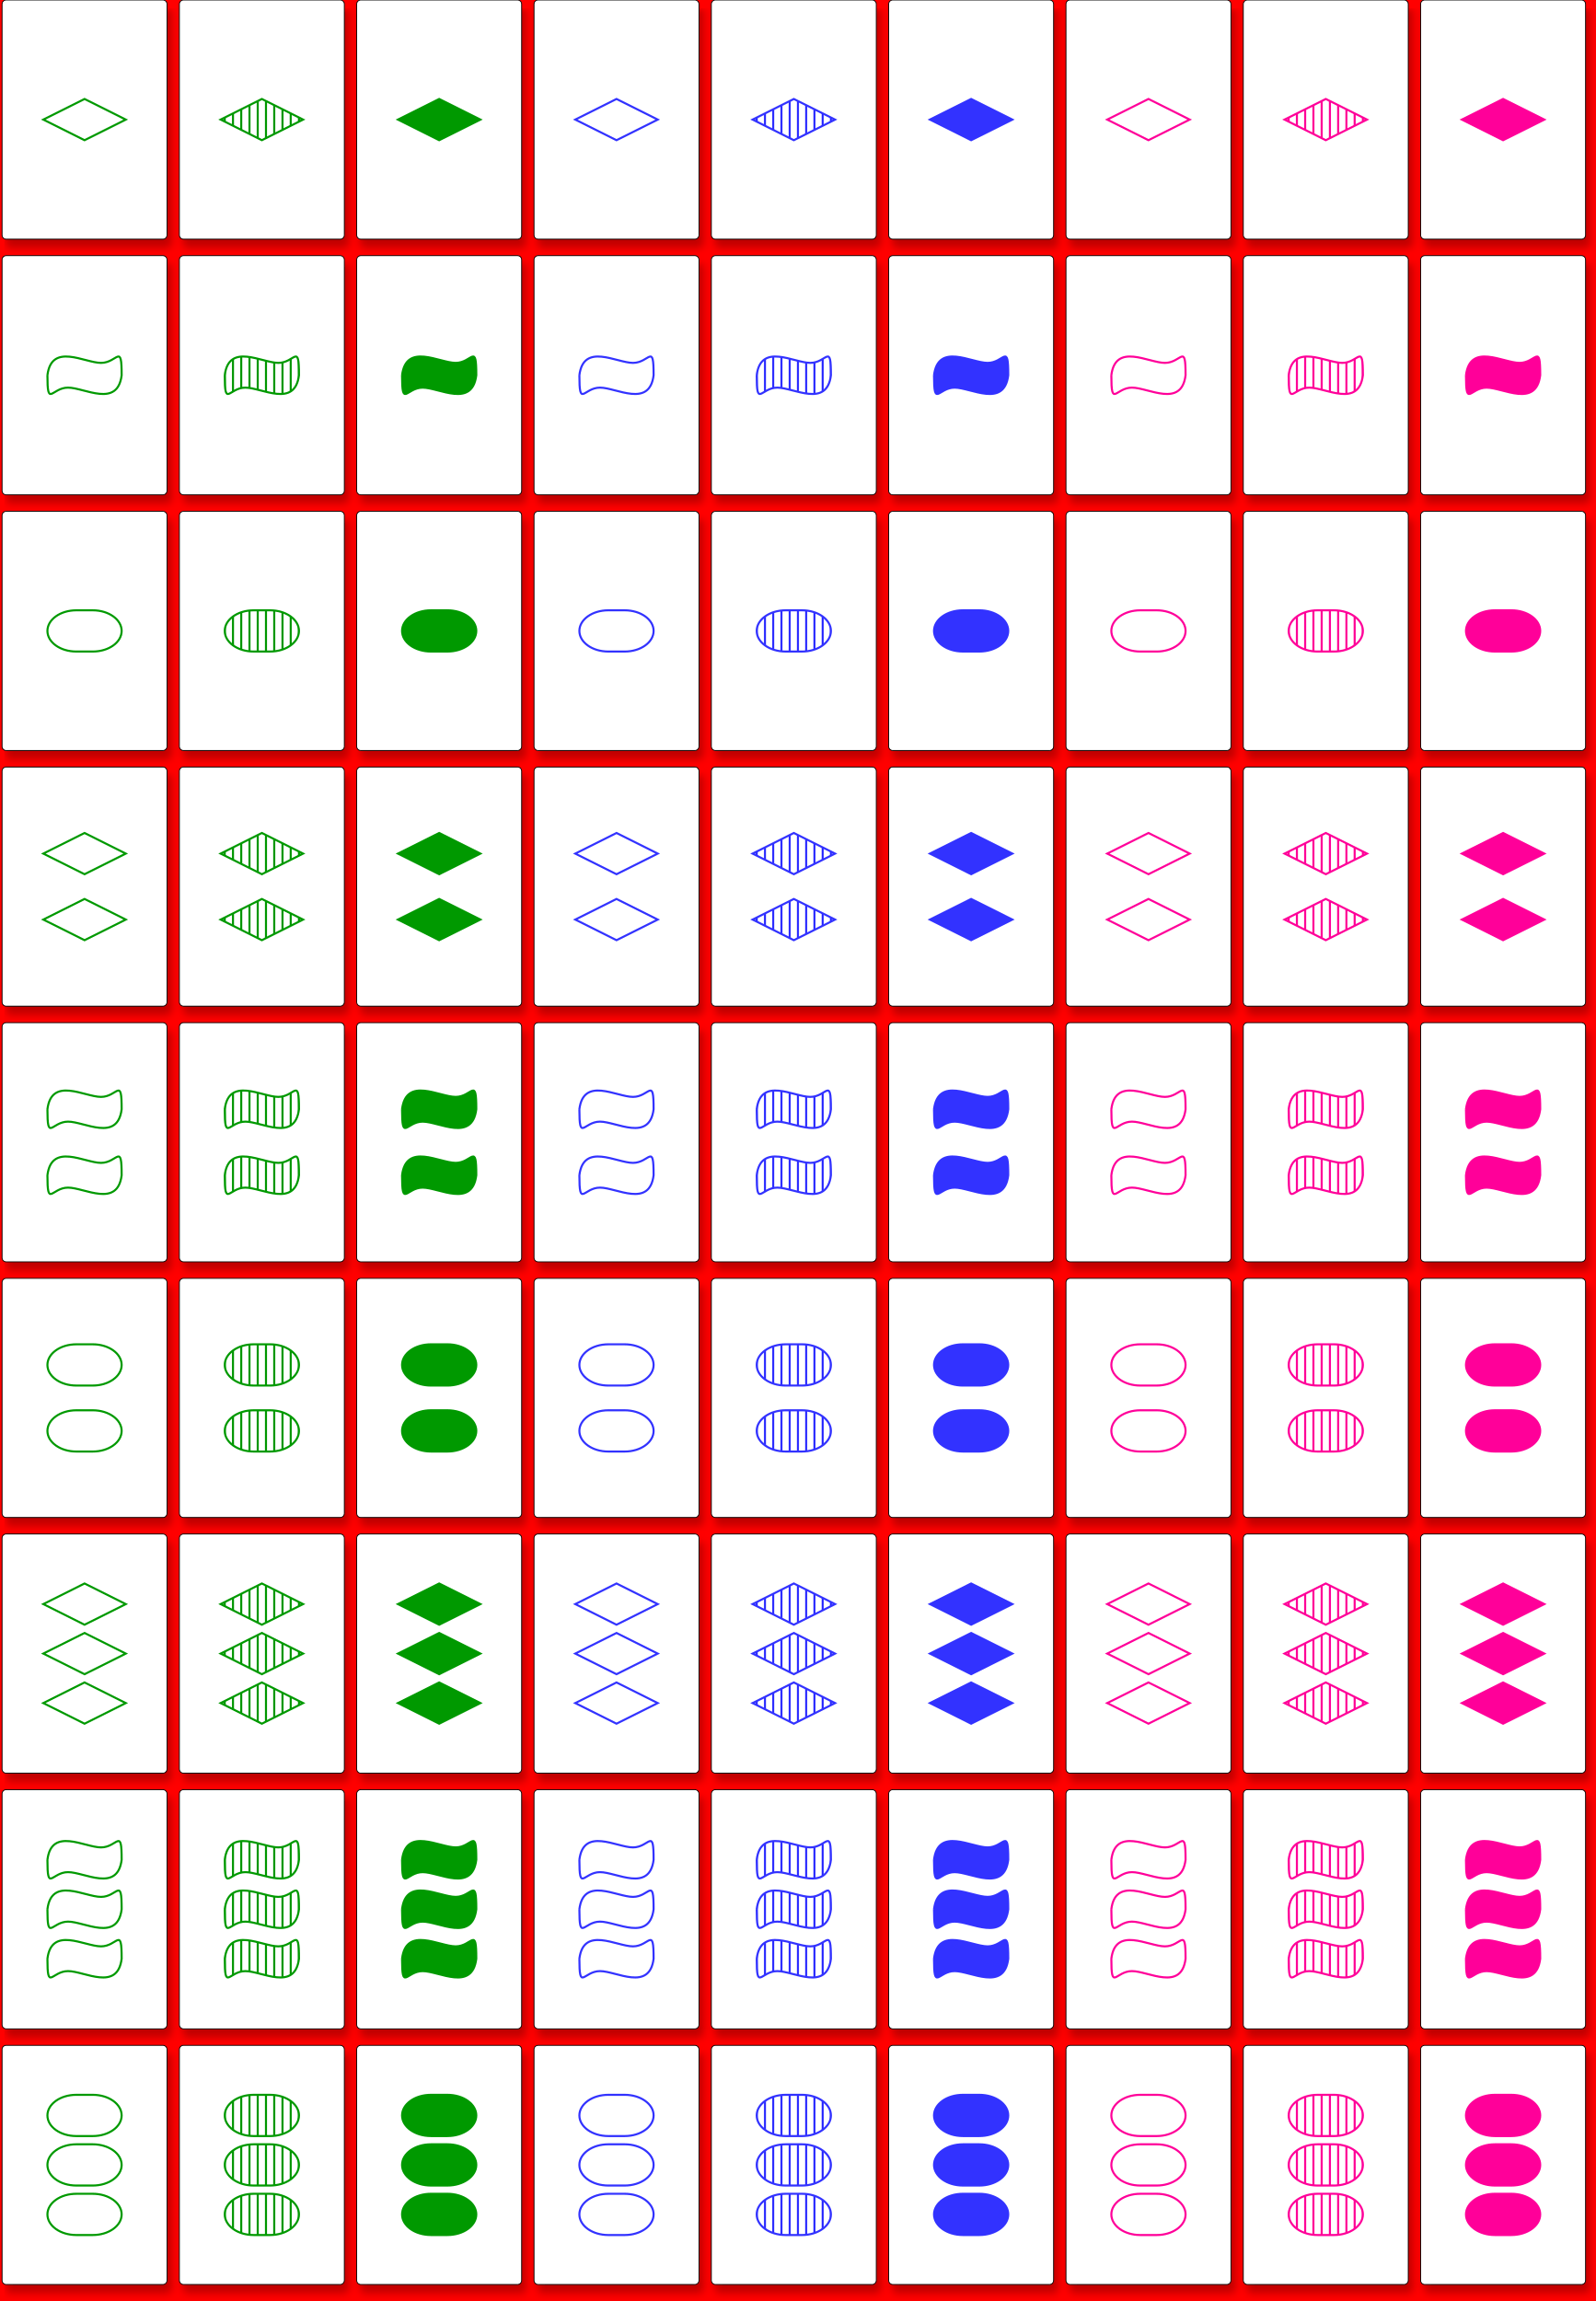
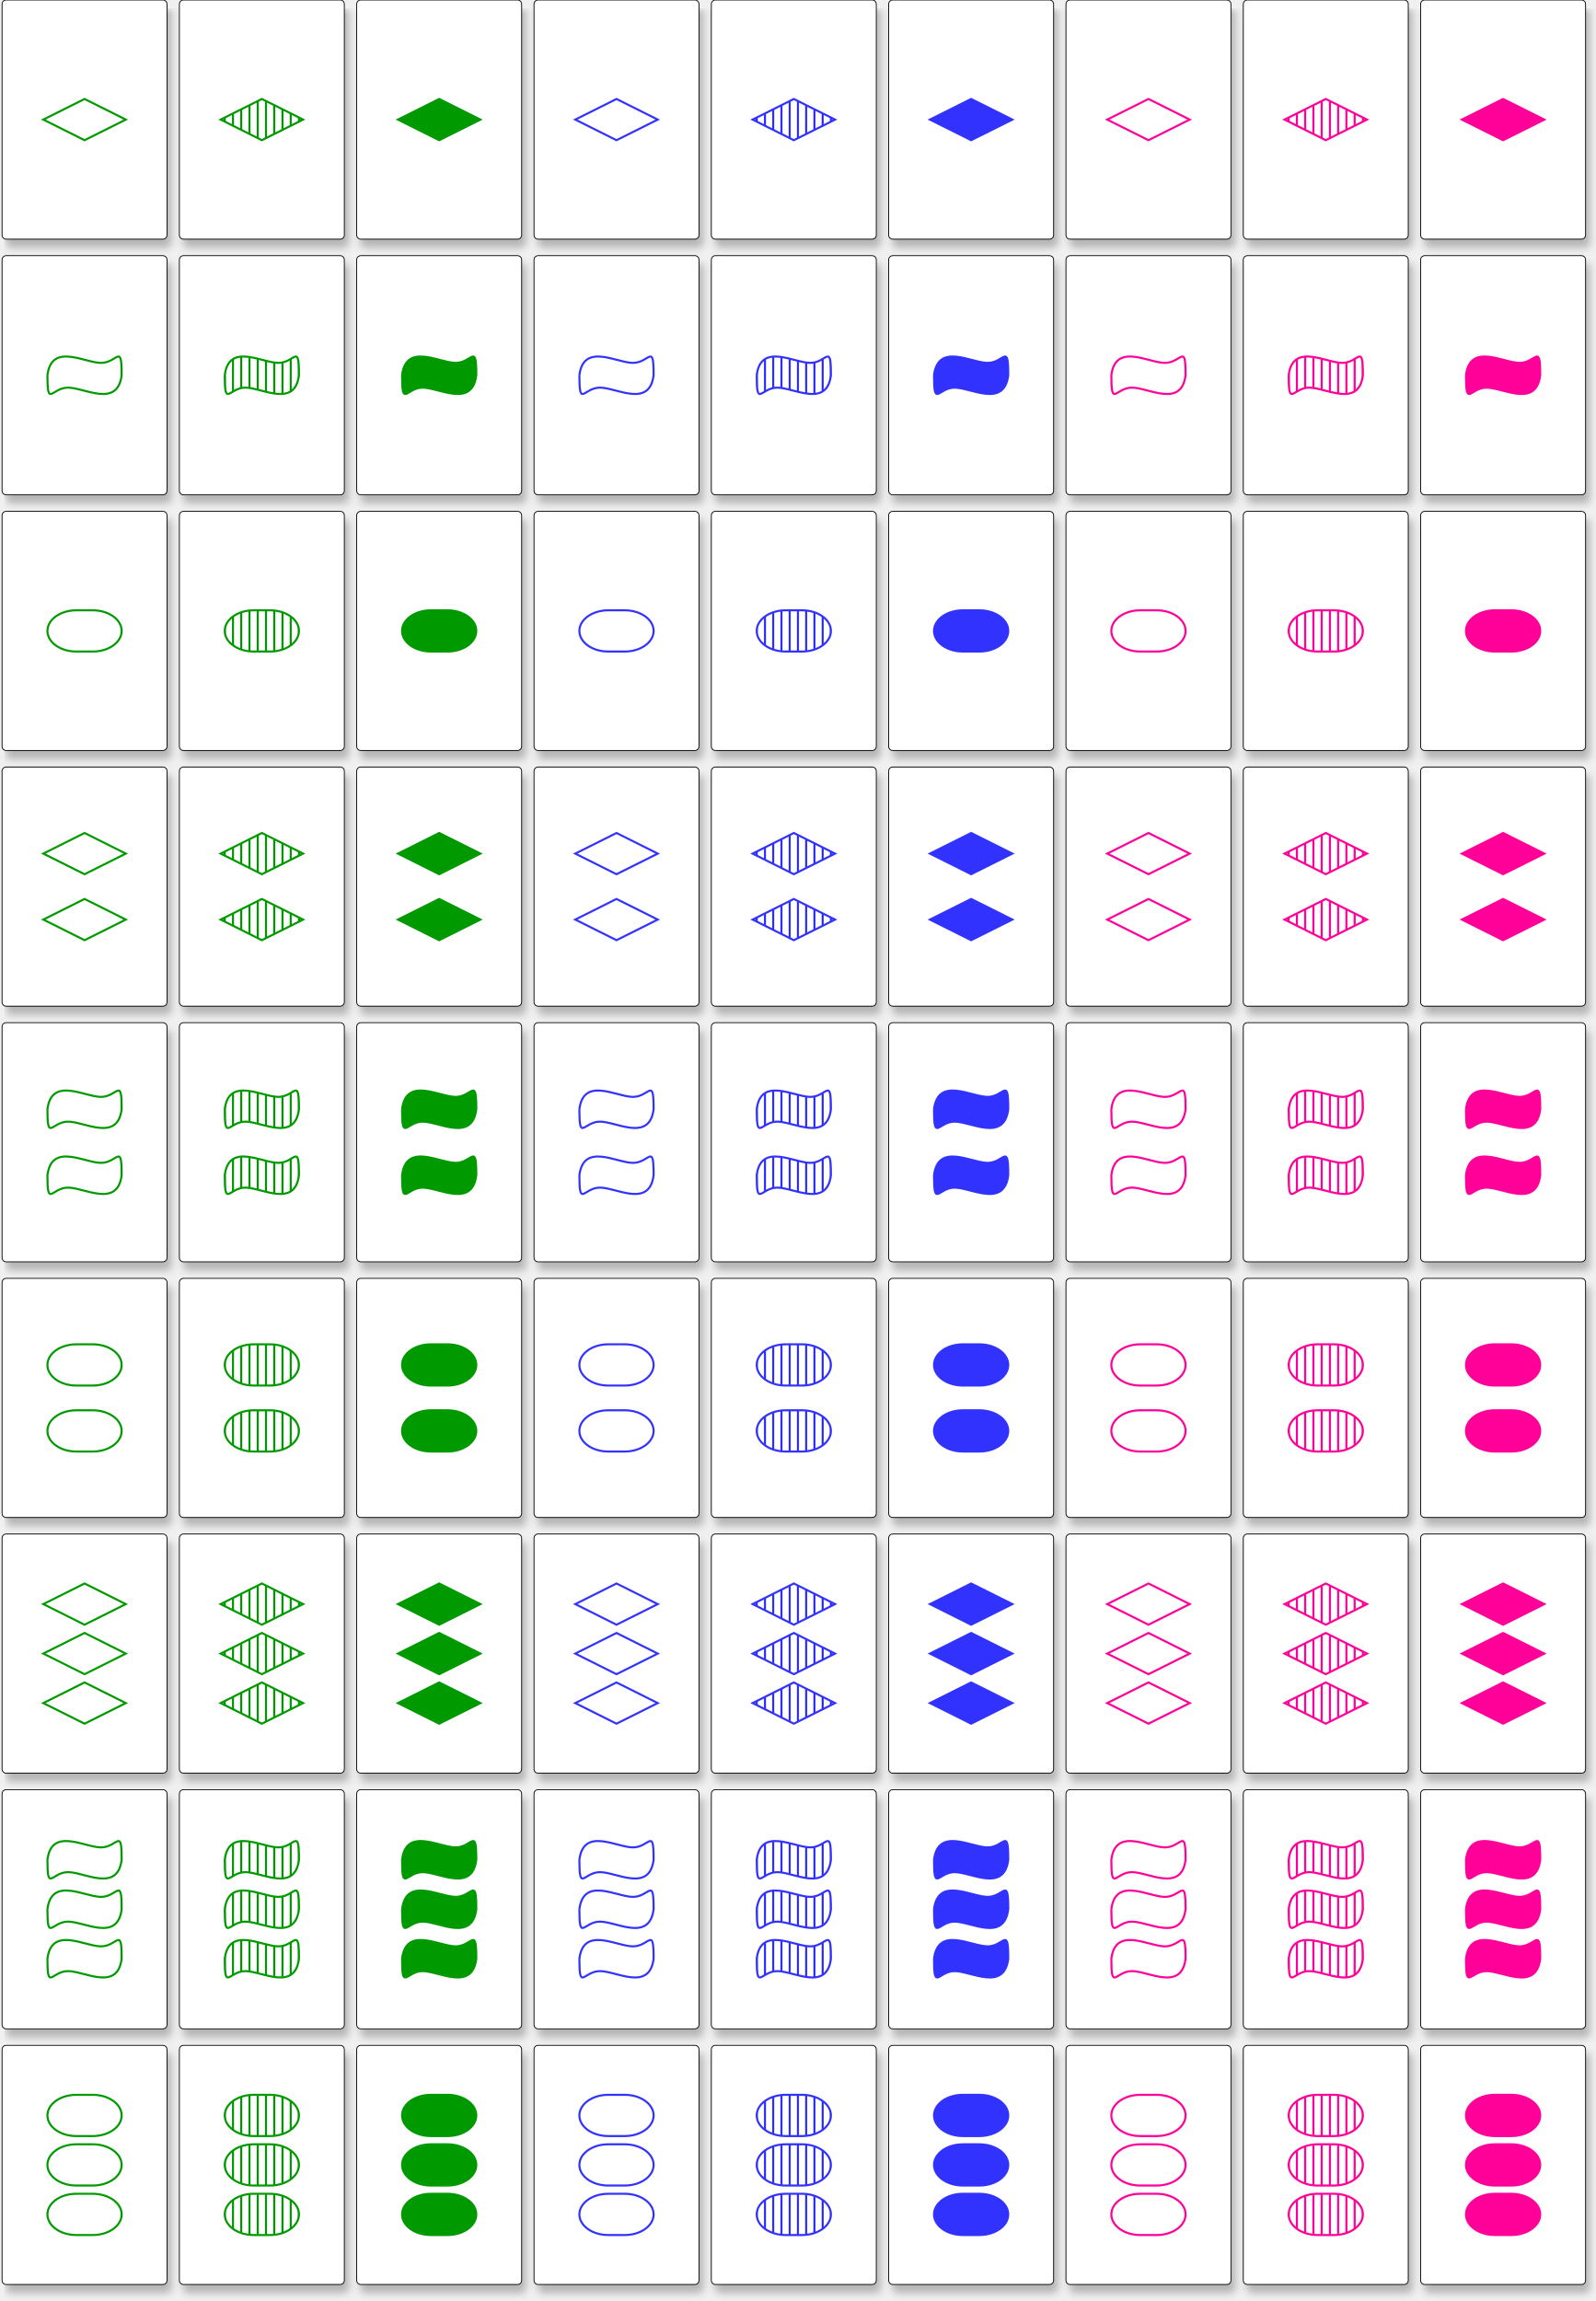
<svg xmlns="http://www.w3.org/2000/svg" xmlns:xlink="http://www.w3.org/1999/xlink" width="100%" height="100%" viewBox="979.5 971 387 558">
  <style type="text/css">
  #main { font-family:Helvetica,Arial,sans-serif; font-size:9px; text-anchor:middle; fill:none; stroke:none; stroke-width:0.5; }
  text  { stroke:none; cursor:default; }
  .xi   { stroke:#009900; fill:url(#xi); }
  .yi   { stroke:#009900; fill:url(#yi); }
  .zi   { stroke:#009900; fill:url(#zi); }
  .xj   { stroke:#3333ff; fill:url(#xj); }
  .yj   { stroke:#3333ff; fill:url(#yj); }
  .zj   { stroke:#3333ff; fill:url(#zj); }
  .xk   { stroke:#ff0099; fill:url(#xk); }
  .yk   { stroke:#ff0099; fill:url(#yk); }
  .zk   { stroke:#ff0099; fill:url(#zk); }
  .bar  { stroke:#999999; fill:none; stroke-width:0.5; }
  .noc  { fill:#ffffff; }
  .cap  { fill:#ffffff; }
 </style>
  <defs>
    <filter id="filter_shadow">
      <feColorMatrix in="SourceAlpha" result="color" type="matrix" values="0 0 0 0 0  0 0 0 0 0  0 0 0 0 0  0 0 0 0.25 0" />
      <feGaussianBlur result="blur" in="color" stdDeviation="1" />
      <feOffset result="offset" in="blur" dx="1" dy="2" />
      <feMerge>
        <feMergeNode in="offset" />
        <feMergeNode in="SourceGraphic" />
      </feMerge>
    </filter>
    <radialGradient id="xi" cx="50%" cy="50%" r="50%" fx="50%" fy="50%">
      <stop offset="0%" stop-color="#ffffff" />
    </radialGradient>
    <radialGradient id="xj" cx="50%" cy="50%" r="50%" fx="50%" fy="50%">
      <stop offset="0%" stop-color="#ffffff" />
    </radialGradient>
    <radialGradient id="xk" cx="50%" cy="50%" r="50%" fx="50%" fy="50%">
      <stop offset="0%" stop-color="#ffffff" />
    </radialGradient>
    <pattern id="yi" patternUnits="userSpaceOnUse" width="2" height="2">
      <circle cx="0" cy="0" r="9" fill="#ffffff" />
      <path d="M 1,0 V 2" stroke-width="0.5" stroke="#009900" />
    </pattern>
    <pattern id="yj" patternUnits="userSpaceOnUse" width="2" height="2">
      <circle cx="0" cy="0" r="9" fill="#ffffff" />
      <path d="M 1,0 V 2" stroke-width="0.5" stroke="#3333ff" />
    </pattern>
    <pattern id="yk" patternUnits="userSpaceOnUse" width="2" height="2">
      <circle cx="0" cy="0" r="9" fill="#ffffff" />
      <path d="M 1,0 V 2" stroke-width="0.5" stroke="#ff0099" />
    </pattern>
    <linearGradient id="zi" x1="0%" y1="0%" x2="0%" y2="100%">
      <stop offset="0%" stop-color="#009900" />
    </linearGradient>
    <linearGradient id="zj" x1="0%" y1="0%" x2="0%" y2="100%">
      <stop offset="0%" stop-color="#3333ff" />
    </linearGradient>
    <linearGradient id="zk" x1="0%" y1="0%" x2="0%" y2="100%">
      <stop offset="0%" stop-color="#ff0099" />
    </linearGradient>
    <rect id="card" x="-20" y="-29" width="40" height="58" rx="1" ry="1" stroke-width="0.2" stroke="#000000" />
    <path id="a1" d="M -10,0 L 0,-5 L 10,0 L 0,5 Z" />
    <path id="b1" d="M -9,0 C -8,-8 0,-3 4,-3 S 9,-8 9,0 C 8,8 0,3 -4,3 S -9,8 -9,0" />
    <rect id="c1" x="-9" y="-5" width="18" height="10" rx="7" ry="5" />
    <g id="a2">
      <use xlink:href="#a1" transform="translate(0,-8)" />
      <use xlink:href="#a1" transform="translate(0, 8)" />
    </g>
    <g id="a3">
      <use xlink:href="#a1" />
      <use xlink:href="#a1" transform="translate(0,-12)" />
      <use xlink:href="#a1" transform="translate(0, 12)" />
    </g>
    <g id="b2">
      <use xlink:href="#b1" transform="translate(0,-8)" />
      <use xlink:href="#b1" transform="translate(0, 8)" />
    </g>
    <g id="b3">
      <use xlink:href="#b1" />
      <use xlink:href="#b1" transform="translate(0,-12)" />
      <use xlink:href="#b1" transform="translate(0, 12)" />
    </g>
    <g id="c2">
      <use xlink:href="#c1" transform="translate(0,-8)" />
      <use xlink:href="#c1" transform="translate(0, 8)" />
    </g>
    <g id="c3">
      <use xlink:href="#c1" />
      <use xlink:href="#c1" transform="translate(0,-12)" />
      <use xlink:href="#c1" transform="translate(0, 12)" />
    </g>
    <g id="o_a1">
      <use xlink:href="#a1" />
    </g>
    <g id="o_b1">
      <use xlink:href="#b1" />
    </g>
    <g id="o_c1">
      <use xlink:href="#c1" />
    </g>
    <g id="o_a2">
      <use xlink:href="#a2" />
    </g>
    <g id="o_b2">
      <use xlink:href="#b2" />
    </g>
    <g id="o_c2">
      <use xlink:href="#c2" />
    </g>
    <g id="o_a3">
      <use xlink:href="#a3" />
    </g>
    <g id="o_b3">
      <use xlink:href="#b3" />
    </g>
    <g id="o_c3">
      <use xlink:href="#c3" />
    </g>
    <path id="horizontal" class="bar" d="M -62,2 V 0 H 62 V 2" />
    <path id="vertical" class="bar" d="M 2,-91 H 0 V 91 H 2" />
  </defs>
-   <circle cx="0" cy="0" r="99999" fill="#ff0000" />
  <g id="main">
    <g filter="url(#filter_shadow)">
      <g transform="translate(1000,1000)">
        <use class="cap" xlink:href="#card" />
        <use class="xi" xlink:href="#o_a1" />
      </g>
      <g transform="translate(1043,1000)">
        <use class="noc" xlink:href="#card" />
        <use class="yi" xlink:href="#o_a1" />
      </g>
      <g transform="translate(1086,1000)">
        <use class="cap" xlink:href="#card" />
        <use class="zi" xlink:href="#o_a1" />
      </g>
      <g transform="translate(1129,1000)">
        <use class="noc" xlink:href="#card" />
        <use class="xj" xlink:href="#o_a1" />
      </g>
      <g transform="translate(1172,1000)">
        <use class="noc" xlink:href="#card" />
        <use class="yj" xlink:href="#o_a1" />
      </g>
      <g transform="translate(1215,1000)">
        <use class="noc" xlink:href="#card" />
        <use class="zj" xlink:href="#o_a1" />
      </g>
      <g transform="translate(1258,1000)">
        <use class="noc" xlink:href="#card" />
        <use class="xk" xlink:href="#o_a1" />
      </g>
      <g transform="translate(1301,1000)">
        <use class="cap" xlink:href="#card" />
        <use class="yk" xlink:href="#o_a1" />
      </g>
      <g transform="translate(1344,1000)">
        <use class="noc" xlink:href="#card" />
        <use class="zk" xlink:href="#o_a1" />
      </g>
      <g transform="translate(1000,1062)">
        <use class="noc" xlink:href="#card" />
        <use class="xi" xlink:href="#o_b1" />
      </g>
      <g transform="translate(1043,1062)">
        <use class="noc" xlink:href="#card" />
        <use class="yi" xlink:href="#o_b1" />
      </g>
      <g transform="translate(1086,1062)">
        <use class="noc" xlink:href="#card" />
        <use class="zi" xlink:href="#o_b1" />
      </g>
      <g transform="translate(1129,1062)">
        <use class="noc" xlink:href="#card" />
        <use class="xj" xlink:href="#o_b1" />
      </g>
      <g transform="translate(1172,1062)">
        <use class="cap" xlink:href="#card" />
        <use class="yj" xlink:href="#o_b1" />
      </g>
      <g transform="translate(1215,1062)">
        <use class="noc" xlink:href="#card" />
        <use class="zj" xlink:href="#o_b1" />
      </g>
      <g transform="translate(1258,1062)">
        <use class="cap" xlink:href="#card" />
        <use class="xk" xlink:href="#o_b1" />
      </g>
      <g transform="translate(1301,1062)">
        <use class="noc" xlink:href="#card" />
        <use class="yk" xlink:href="#o_b1" />
      </g>
      <g transform="translate(1344,1062)">
        <use class="cap" xlink:href="#card" />
        <use class="zk" xlink:href="#o_b1" />
      </g>
      <g transform="translate(1000,1124)">
        <use class="cap" xlink:href="#card" />
        <use class="xi" xlink:href="#o_c1" />
      </g>
      <g transform="translate(1043,1124)">
        <use class="noc" xlink:href="#card" />
        <use class="yi" xlink:href="#o_c1" />
      </g>
      <g transform="translate(1086,1124)">
        <use class="cap" xlink:href="#card" />
        <use class="zi" xlink:href="#o_c1" />
      </g>
      <g transform="translate(1129,1124)">
        <use class="noc" xlink:href="#card" />
        <use class="xj" xlink:href="#o_c1" />
      </g>
      <g transform="translate(1172,1124)">
        <use class="noc" xlink:href="#card" />
        <use class="yj" xlink:href="#o_c1" />
      </g>
      <g transform="translate(1215,1124)">
        <use class="noc" xlink:href="#card" />
        <use class="zj" xlink:href="#o_c1" />
      </g>
      <g transform="translate(1258,1124)">
        <use class="noc" xlink:href="#card" />
        <use class="xk" xlink:href="#o_c1" />
      </g>
      <g transform="translate(1301,1124)">
        <use class="cap" xlink:href="#card" />
        <use class="yk" xlink:href="#o_c1" />
      </g>
      <g transform="translate(1344,1124)">
        <use class="noc" xlink:href="#card" />
        <use class="zk" xlink:href="#o_c1" />
      </g>
      <g transform="translate(1000,1186)">
        <use class="noc" xlink:href="#card" />
        <use class="xi" xlink:href="#o_a2" />
      </g>
      <g transform="translate(1043,1186)">
        <use class="noc" xlink:href="#card" />
        <use class="yi" xlink:href="#o_a2" />
      </g>
      <g transform="translate(1086,1186)">
        <use class="noc" xlink:href="#card" />
        <use class="zi" xlink:href="#o_a2" />
      </g>
      <g transform="translate(1129,1186)">
        <use class="noc" xlink:href="#card" />
        <use class="xj" xlink:href="#o_a2" />
      </g>
      <g transform="translate(1172,1186)">
        <use class="noc" xlink:href="#card" />
        <use class="yj" xlink:href="#o_a2" />
      </g>
      <g transform="translate(1215,1186)">
        <use class="noc" xlink:href="#card" />
        <use class="zj" xlink:href="#o_a2" />
      </g>
      <g transform="translate(1258,1186)">
        <use class="noc" xlink:href="#card" />
        <use class="xk" xlink:href="#o_a2" />
      </g>
      <g transform="translate(1301,1186)">
        <use class="noc" xlink:href="#card" />
        <use class="yk" xlink:href="#o_a2" />
      </g>
      <g transform="translate(1344,1186)">
        <use class="noc" xlink:href="#card" />
        <use class="zk" xlink:href="#o_a2" />
      </g>
      <g transform="translate(1000,1248)">
        <use class="noc" xlink:href="#card" />
        <use class="xi" xlink:href="#o_b2" />
      </g>
      <g transform="translate(1043,1248)">
        <use class="cap" xlink:href="#card" />
        <use class="yi" xlink:href="#o_b2" />
      </g>
      <g transform="translate(1086,1248)">
        <use class="noc" xlink:href="#card" />
        <use class="zi" xlink:href="#o_b2" />
      </g>
      <g transform="translate(1129,1248)">
        <use class="noc" xlink:href="#card" />
        <use class="xj" xlink:href="#o_b2" />
      </g>
      <g transform="translate(1172,1248)">
        <use class="noc" xlink:href="#card" />
        <use class="yj" xlink:href="#o_b2" />
      </g>
      <g transform="translate(1215,1248)">
        <use class="noc" xlink:href="#card" />
        <use class="zj" xlink:href="#o_b2" />
      </g>
      <g transform="translate(1258,1248)">
        <use class="noc" xlink:href="#card" />
        <use class="xk" xlink:href="#o_b2" />
      </g>
      <g transform="translate(1301,1248)">
        <use class="cap" xlink:href="#card" />
        <use class="yk" xlink:href="#o_b2" />
      </g>
      <g transform="translate(1344,1248)">
        <use class="noc" xlink:href="#card" />
        <use class="zk" xlink:href="#o_b2" />
      </g>
      <g transform="translate(1000,1310)">
        <use class="noc" xlink:href="#card" />
        <use class="xi" xlink:href="#o_c2" />
      </g>
      <g transform="translate(1043,1310)">
        <use class="noc" xlink:href="#card" />
        <use class="yi" xlink:href="#o_c2" />
      </g>
      <g transform="translate(1086,1310)">
        <use class="noc" xlink:href="#card" />
        <use class="zi" xlink:href="#o_c2" />
      </g>
      <g transform="translate(1129,1310)">
        <use class="noc" xlink:href="#card" />
        <use class="xj" xlink:href="#o_c2" />
      </g>
      <g transform="translate(1172,1310)">
        <use class="noc" xlink:href="#card" />
        <use class="yj" xlink:href="#o_c2" />
      </g>
      <g transform="translate(1215,1310)">
        <use class="noc" xlink:href="#card" />
        <use class="zj" xlink:href="#o_c2" />
      </g>
      <g transform="translate(1258,1310)">
        <use class="noc" xlink:href="#card" />
        <use class="xk" xlink:href="#o_c2" />
      </g>
      <g transform="translate(1301,1310)">
        <use class="noc" xlink:href="#card" />
        <use class="yk" xlink:href="#o_c2" />
      </g>
      <g transform="translate(1344,1310)">
        <use class="noc" xlink:href="#card" />
        <use class="zk" xlink:href="#o_c2" />
      </g>
      <g transform="translate(1000,1372)">
        <use class="noc" xlink:href="#card" />
        <use class="xi" xlink:href="#o_a3" />
      </g>
      <g transform="translate(1043,1372)">
        <use class="cap" xlink:href="#card" />
        <use class="yi" xlink:href="#o_a3" />
      </g>
      <g transform="translate(1086,1372)">
        <use class="noc" xlink:href="#card" />
        <use class="zi" xlink:href="#o_a3" />
      </g>
      <g transform="translate(1129,1372)">
        <use class="noc" xlink:href="#card" />
        <use class="xj" xlink:href="#o_a3" />
      </g>
      <g transform="translate(1172,1372)">
        <use class="noc" xlink:href="#card" />
        <use class="yj" xlink:href="#o_a3" />
      </g>
      <g transform="translate(1215,1372)">
        <use class="noc" xlink:href="#card" />
        <use class="zj" xlink:href="#o_a3" />
      </g>
      <g transform="translate(1258,1372)">
        <use class="cap" xlink:href="#card" />
        <use class="xk" xlink:href="#o_a3" />
      </g>
      <g transform="translate(1301,1372)">
        <use class="noc" xlink:href="#card" />
        <use class="yk" xlink:href="#o_a3" />
      </g>
      <g transform="translate(1344,1372)">
        <use class="cap" xlink:href="#card" />
        <use class="zk" xlink:href="#o_a3" />
      </g>
      <g transform="translate(1000,1434)">
        <use class="cap" xlink:href="#card" />
        <use class="xi" xlink:href="#o_b3" />
      </g>
      <g transform="translate(1043,1434)">
        <use class="noc" xlink:href="#card" />
        <use class="yi" xlink:href="#o_b3" />
      </g>
      <g transform="translate(1086,1434)">
        <use class="cap" xlink:href="#card" />
        <use class="zi" xlink:href="#o_b3" />
      </g>
      <g transform="translate(1129,1434)">
        <use class="noc" xlink:href="#card" />
        <use class="xj" xlink:href="#o_b3" />
      </g>
      <g transform="translate(1172,1434)">
        <use class="cap" xlink:href="#card" />
        <use class="yj" xlink:href="#o_b3" />
      </g>
      <g transform="translate(1215,1434)">
        <use class="noc" xlink:href="#card" />
        <use class="zj" xlink:href="#o_b3" />
      </g>
      <g transform="translate(1258,1434)">
        <use class="noc" xlink:href="#card" />
        <use class="xk" xlink:href="#o_b3" />
      </g>
      <g transform="translate(1301,1434)">
        <use class="noc" xlink:href="#card" />
        <use class="yk" xlink:href="#o_b3" />
      </g>
      <g transform="translate(1344,1434)">
        <use class="noc" xlink:href="#card" />
        <use class="zk" xlink:href="#o_b3" />
      </g>
      <g transform="translate(1000,1496)">
        <use class="noc" xlink:href="#card" />
        <use class="xi" xlink:href="#o_c3" />
      </g>
      <g transform="translate(1043,1496)">
        <use class="cap" xlink:href="#card" />
        <use class="yi" xlink:href="#o_c3" />
      </g>
      <g transform="translate(1086,1496)">
        <use class="noc" xlink:href="#card" />
        <use class="zi" xlink:href="#o_c3" />
      </g>
      <g transform="translate(1129,1496)">
        <use class="noc" xlink:href="#card" />
        <use class="xj" xlink:href="#o_c3" />
      </g>
      <g transform="translate(1172,1496)">
        <use class="noc" xlink:href="#card" />
        <use class="yj" xlink:href="#o_c3" />
      </g>
      <g transform="translate(1215,1496)">
        <use class="noc" xlink:href="#card" />
        <use class="zj" xlink:href="#o_c3" />
      </g>
      <g transform="translate(1258,1496)">
        <use class="cap" xlink:href="#card" />
        <use class="xk" xlink:href="#o_c3" />
      </g>
      <g transform="translate(1301,1496)">
        <use class="noc" xlink:href="#card" />
        <use class="yk" xlink:href="#o_c3" />
      </g>
      <g transform="translate(1344,1496)">
        <use class="cap" xlink:href="#card" />
        <use class="zk" xlink:href="#o_c3" />
      </g>
    </g>
  </g>
</svg>
